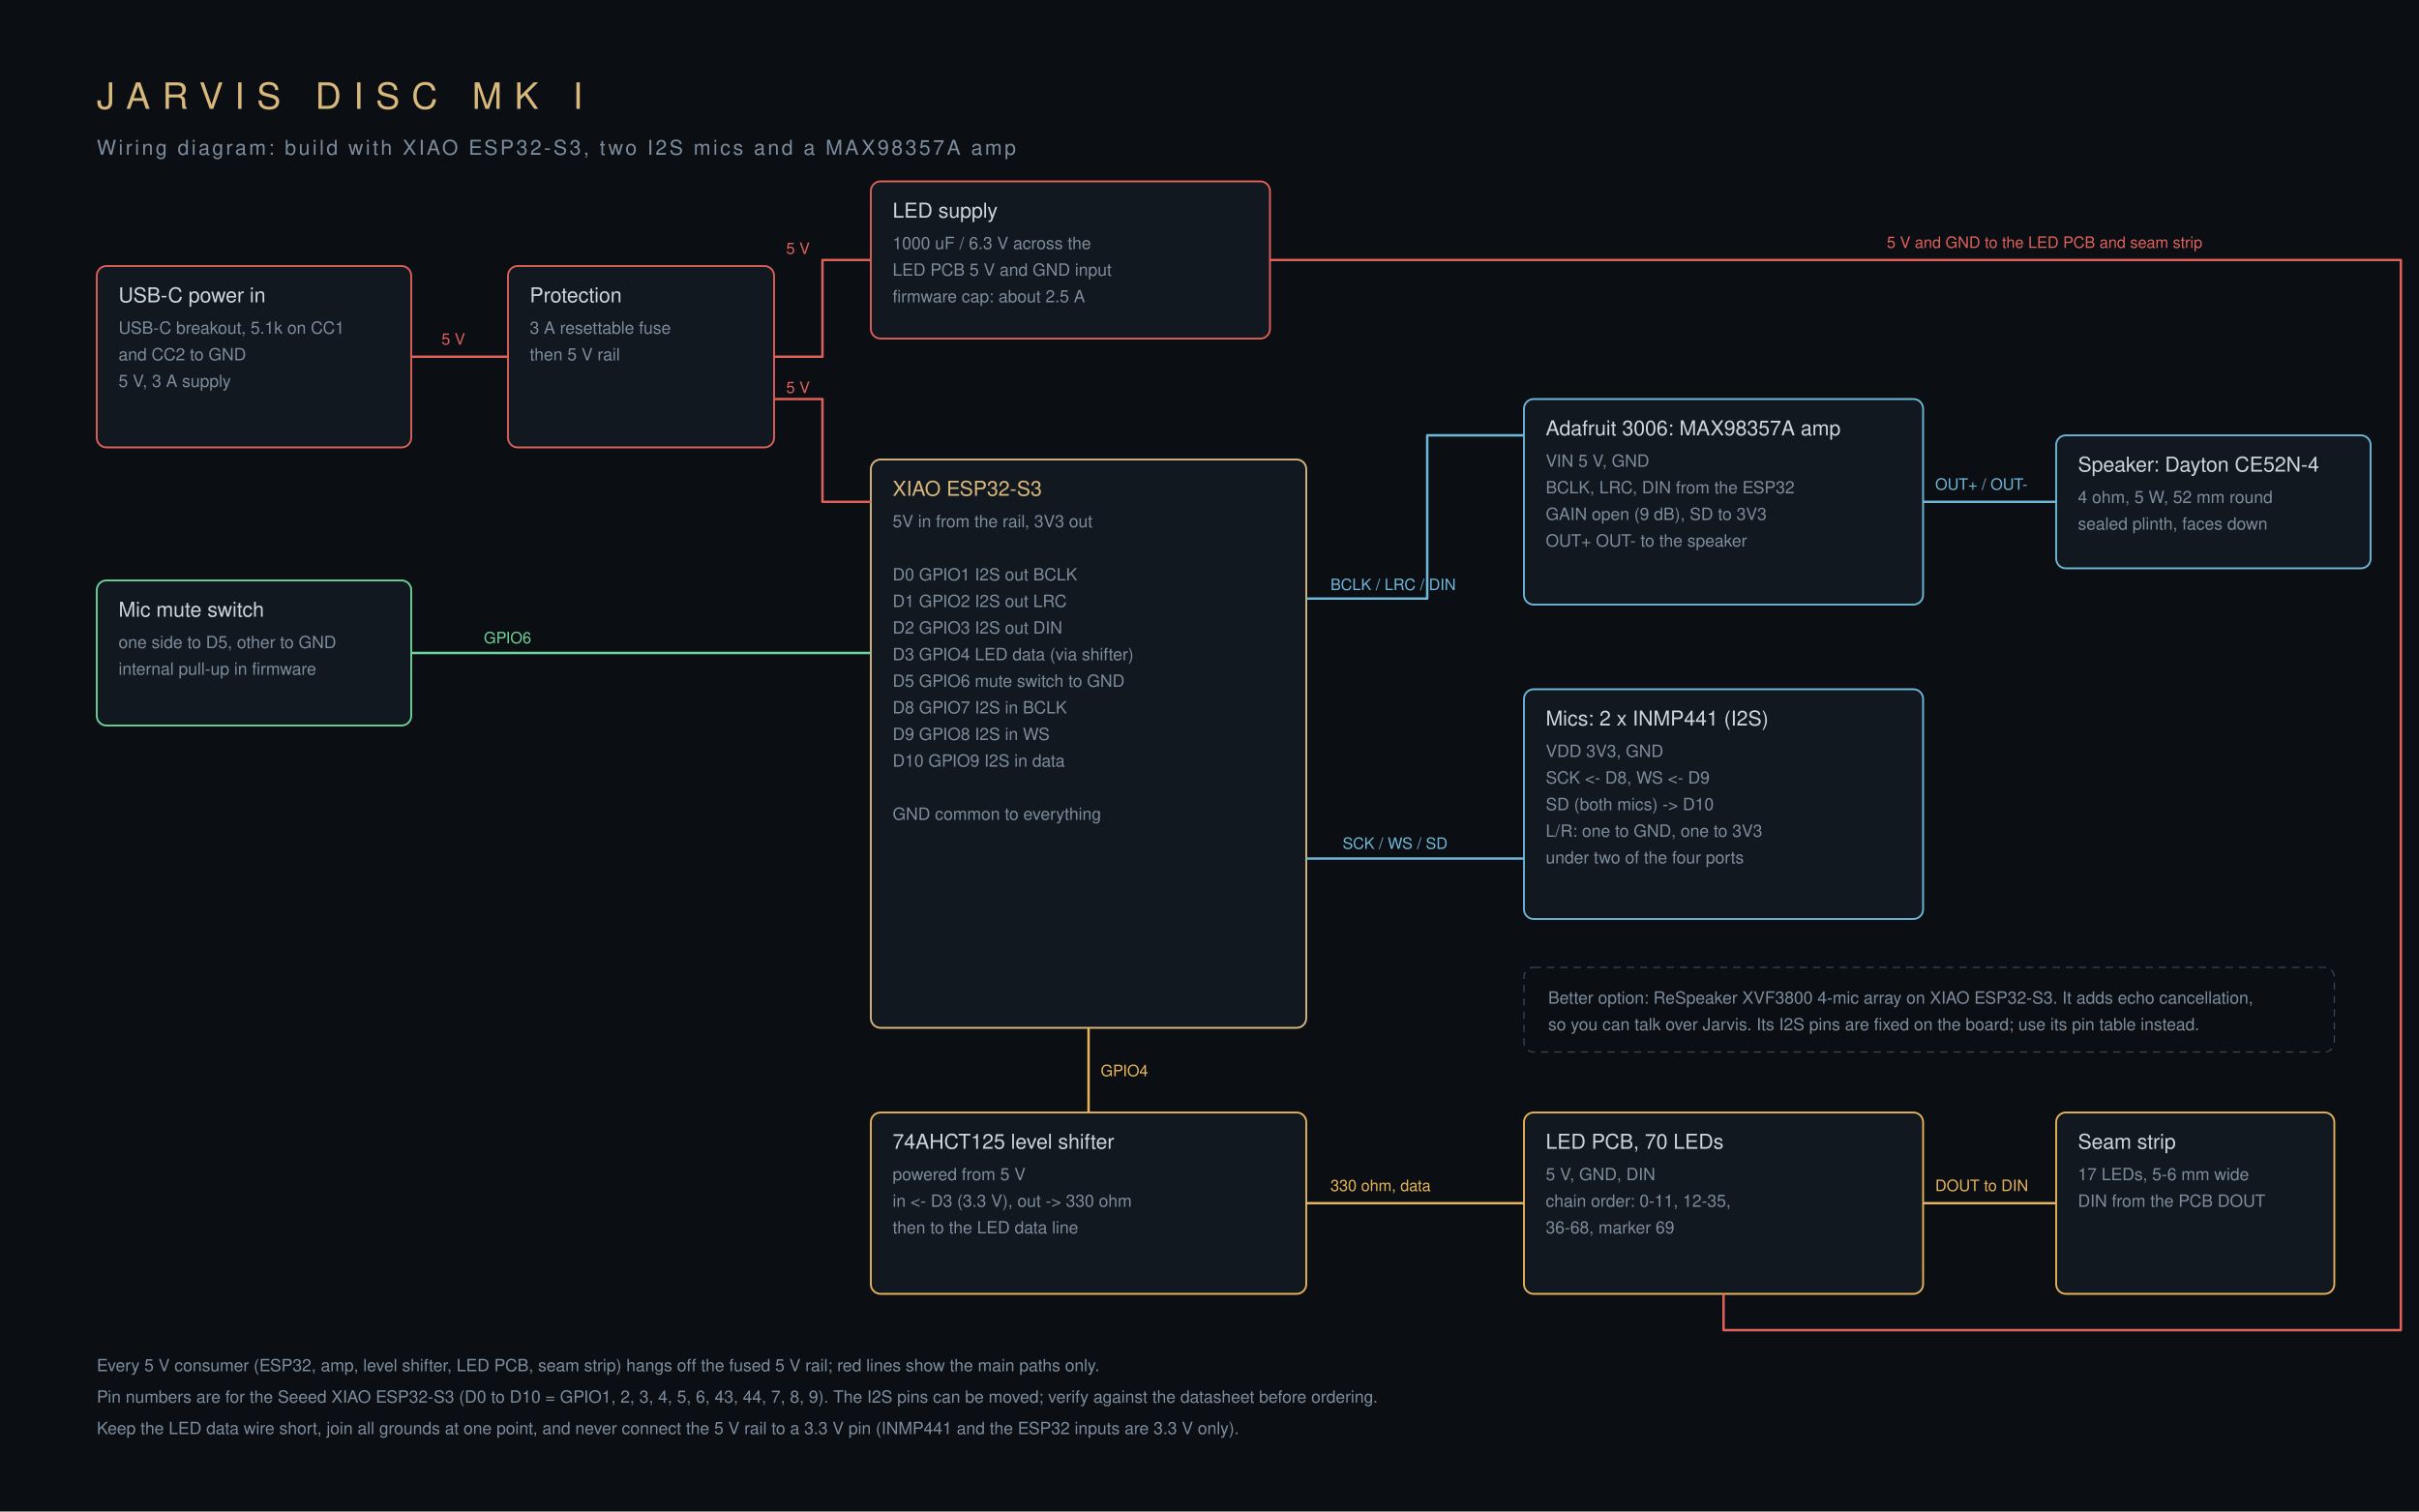
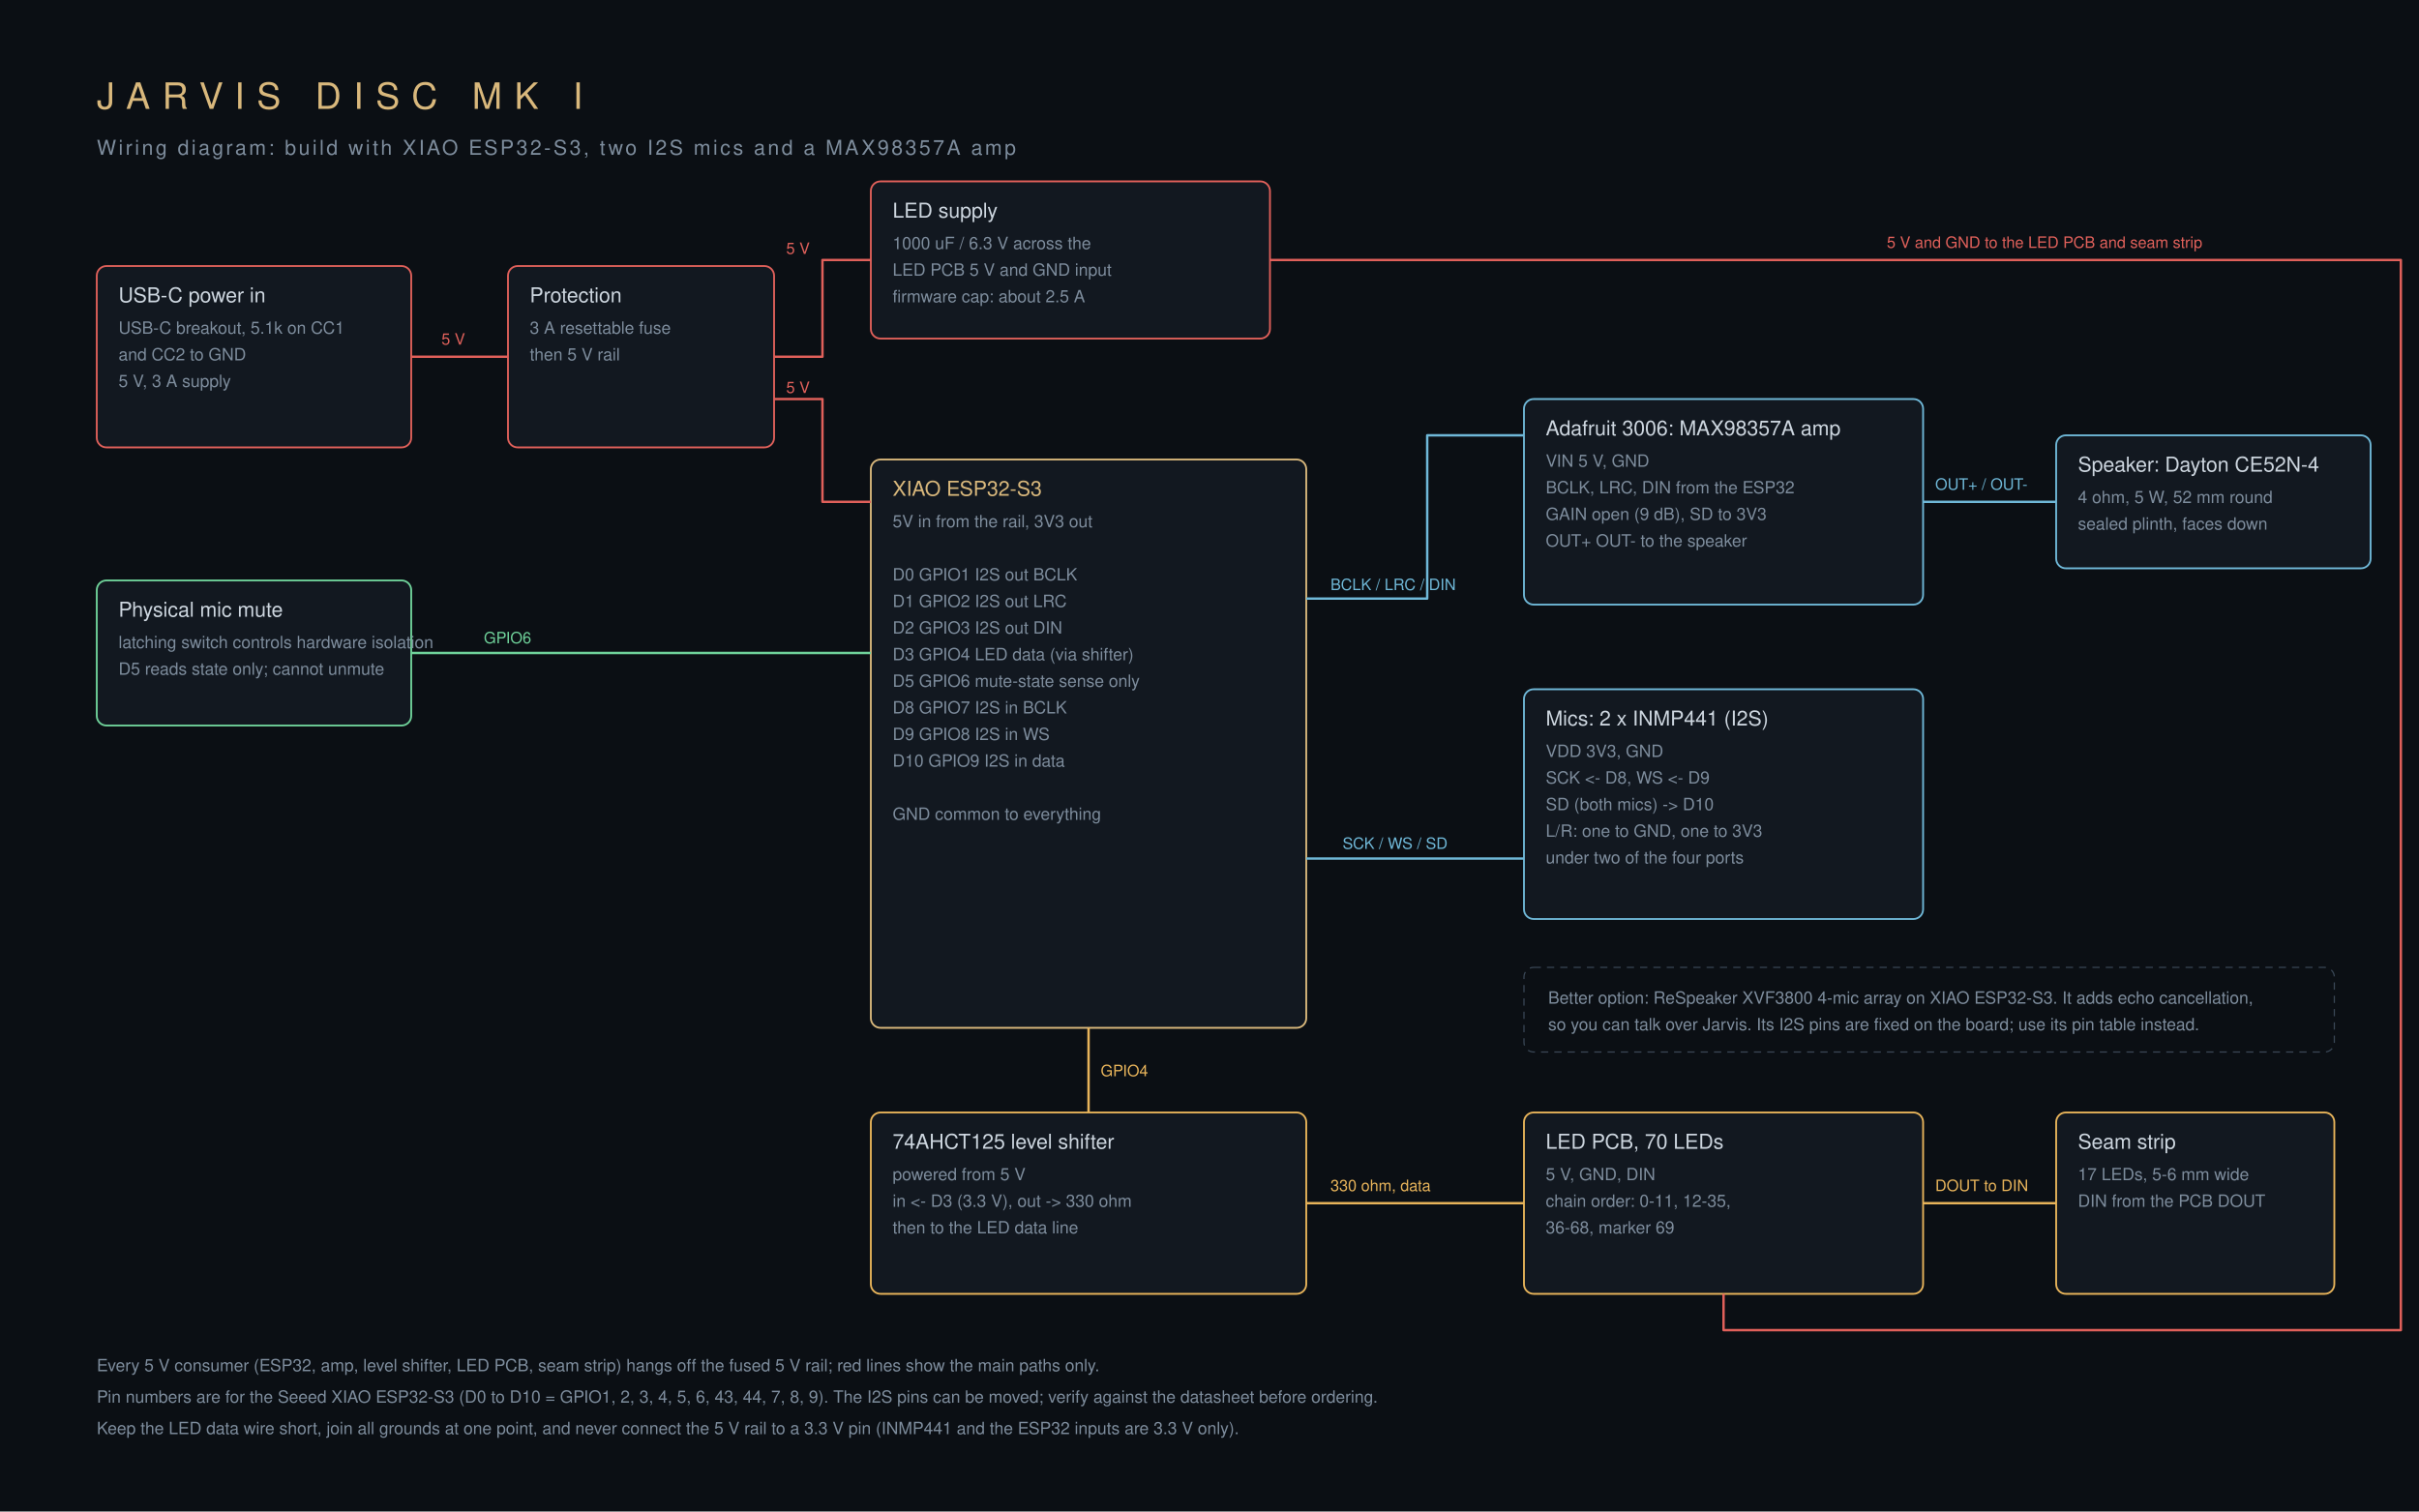
<svg xmlns="http://www.w3.org/2000/svg" width="2000" height="1250" viewBox="0 0 2000 1250">
  <rect width="2000" height="1250" fill="#0b0f14" />
  <text x="80" y="90" font-family="'Helvetica Neue', Helvetica, Arial, sans-serif" font-size="30" fill="#d9b87c" text-anchor="start" letter-spacing="10">JARVIS DISC  MK I</text>
  <text x="80" y="128" font-family="'Helvetica Neue', Helvetica, Arial, sans-serif" font-size="17" fill="#7d8c9c" text-anchor="start" letter-spacing="2">Wiring diagram: build with XIAO ESP32-S3, two I2S mics and a MAX98357A amp</text>
  <rect x="80" y="220" width="260" height="150" rx="8" fill="#121820" stroke="#e0605a" stroke-width="1.5" />
  <text x="98" y="250" font-family="'Helvetica Neue', Helvetica, Arial, sans-serif" font-size="17" fill="#cdd6df" text-anchor="start" font-weight="500">USB-C power in</text>
  <text x="98" y="276" font-family="'Helvetica Neue', Helvetica, Arial, sans-serif" font-size="14" fill="#7d8c9c" text-anchor="start">USB-C breakout, 5.1k on CC1</text>
  <text x="98" y="298" font-family="'Helvetica Neue', Helvetica, Arial, sans-serif" font-size="14" fill="#7d8c9c" text-anchor="start">and CC2 to GND</text>
  <text x="98" y="320" font-family="'Helvetica Neue', Helvetica, Arial, sans-serif" font-size="14" fill="#7d8c9c" text-anchor="start">5 V, 3 A supply</text>
  <rect x="420" y="220" width="220" height="150" rx="8" fill="#121820" stroke="#e0605a" stroke-width="1.5" />
  <text x="438" y="250" font-family="'Helvetica Neue', Helvetica, Arial, sans-serif" font-size="17" fill="#cdd6df" text-anchor="start" font-weight="500">Protection</text>
  <text x="438" y="276" font-family="'Helvetica Neue', Helvetica, Arial, sans-serif" font-size="14" fill="#7d8c9c" text-anchor="start">3 A resettable fuse</text>
  <text x="438" y="298" font-family="'Helvetica Neue', Helvetica, Arial, sans-serif" font-size="14" fill="#7d8c9c" text-anchor="start">then 5 V rail</text>
  <polyline points="340,295 420,295" fill="none" stroke="#e0605a" stroke-width="2" stroke-linejoin="round" />
  <text x="365" y="285" font-family="'Helvetica Neue', Helvetica, Arial, sans-serif" font-size="13" fill="#e0605a" text-anchor="start">5 V</text>
  <rect x="720" y="150" width="330" height="130" rx="8" fill="#121820" stroke="#e0605a" stroke-width="1.5" />
  <text x="738" y="180" font-family="'Helvetica Neue', Helvetica, Arial, sans-serif" font-size="17" fill="#cdd6df" text-anchor="start" font-weight="500">LED supply</text>
  <text x="738" y="206" font-family="'Helvetica Neue', Helvetica, Arial, sans-serif" font-size="14" fill="#7d8c9c" text-anchor="start">1000 uF / 6.3 V across the</text>
  <text x="738" y="228" font-family="'Helvetica Neue', Helvetica, Arial, sans-serif" font-size="14" fill="#7d8c9c" text-anchor="start">LED PCB 5 V and GND input</text>
  <text x="738" y="250" font-family="'Helvetica Neue', Helvetica, Arial, sans-serif" font-size="14" fill="#7d8c9c" text-anchor="start">firmware cap: about 2.5 A</text>
  <polyline points="640,295 680,295 680,215 720,215" fill="none" stroke="#e0605a" stroke-width="2" stroke-linejoin="round" />
  <text x="650" y="210" font-family="'Helvetica Neue', Helvetica, Arial, sans-serif" font-size="13" fill="#e0605a" text-anchor="start">5 V</text>
  <rect x="720" y="380" width="360" height="470" rx="8" fill="#121820" stroke="#d9b87c" stroke-width="1.5" />
  <text x="738" y="410" font-family="'Helvetica Neue', Helvetica, Arial, sans-serif" font-size="17" fill="#d9b87c" text-anchor="start" font-weight="500">XIAO ESP32-S3</text>
  <text x="738" y="436" font-family="'Helvetica Neue', Helvetica, Arial, sans-serif" font-size="14" fill="#7d8c9c" text-anchor="start">5V in from the rail, 3V3 out</text>
  <text x="738" y="458" font-family="'Helvetica Neue', Helvetica, Arial, sans-serif" font-size="14" fill="#7d8c9c" text-anchor="start" />
  <text x="738" y="480" font-family="'Helvetica Neue', Helvetica, Arial, sans-serif" font-size="14" fill="#7d8c9c" text-anchor="start">D0  GPIO1   I2S out BCLK</text>
  <text x="738" y="502" font-family="'Helvetica Neue', Helvetica, Arial, sans-serif" font-size="14" fill="#7d8c9c" text-anchor="start">D1  GPIO2   I2S out LRC</text>
  <text x="738" y="524" font-family="'Helvetica Neue', Helvetica, Arial, sans-serif" font-size="14" fill="#7d8c9c" text-anchor="start">D2  GPIO3   I2S out DIN</text>
  <text x="738" y="546" font-family="'Helvetica Neue', Helvetica, Arial, sans-serif" font-size="14" fill="#7d8c9c" text-anchor="start">D3  GPIO4   LED data (via shifter)</text>
-   <text x="738" y="568" font-family="'Helvetica Neue', Helvetica, Arial, sans-serif" font-size="14" fill="#7d8c9c" text-anchor="start">D5  GPIO6   mute switch to GND</text>
+   <text x="738" y="568" font-family="'Helvetica Neue', Helvetica, Arial, sans-serif" font-size="14" fill="#7d8c9c" text-anchor="start">D5  GPIO6   mute-state sense only</text>
  <text x="738" y="590" font-family="'Helvetica Neue', Helvetica, Arial, sans-serif" font-size="14" fill="#7d8c9c" text-anchor="start">D8  GPIO7   I2S in BCLK</text>
  <text x="738" y="612" font-family="'Helvetica Neue', Helvetica, Arial, sans-serif" font-size="14" fill="#7d8c9c" text-anchor="start">D9  GPIO8   I2S in WS</text>
  <text x="738" y="634" font-family="'Helvetica Neue', Helvetica, Arial, sans-serif" font-size="14" fill="#7d8c9c" text-anchor="start">D10 GPIO9   I2S in data</text>
  <text x="738" y="656" font-family="'Helvetica Neue', Helvetica, Arial, sans-serif" font-size="14" fill="#7d8c9c" text-anchor="start" />
  <text x="738" y="678" font-family="'Helvetica Neue', Helvetica, Arial, sans-serif" font-size="14" fill="#7d8c9c" text-anchor="start">GND common to everything</text>
  <polyline points="640,330 680,330 680,415 720,415" fill="none" stroke="#e0605a" stroke-width="2" stroke-linejoin="round" />
  <text x="650" y="325" font-family="'Helvetica Neue', Helvetica, Arial, sans-serif" font-size="13" fill="#e0605a" text-anchor="start">5 V</text>
  <rect x="1260" y="330" width="330" height="170" rx="8" fill="#121820" stroke="#6fb8d8" stroke-width="1.5" />
  <text x="1278" y="360" font-family="'Helvetica Neue', Helvetica, Arial, sans-serif" font-size="17" fill="#cdd6df" text-anchor="start" font-weight="500">Adafruit 3006: MAX98357A amp</text>
  <text x="1278" y="386" font-family="'Helvetica Neue', Helvetica, Arial, sans-serif" font-size="14" fill="#7d8c9c" text-anchor="start">VIN 5 V, GND</text>
  <text x="1278" y="408" font-family="'Helvetica Neue', Helvetica, Arial, sans-serif" font-size="14" fill="#7d8c9c" text-anchor="start">BCLK, LRC, DIN from the ESP32</text>
  <text x="1278" y="430" font-family="'Helvetica Neue', Helvetica, Arial, sans-serif" font-size="14" fill="#7d8c9c" text-anchor="start">GAIN open (9 dB), SD to 3V3</text>
  <text x="1278" y="452" font-family="'Helvetica Neue', Helvetica, Arial, sans-serif" font-size="14" fill="#7d8c9c" text-anchor="start">OUT+  OUT-  to the speaker</text>
  <rect x="1700" y="360" width="260" height="110" rx="8" fill="#121820" stroke="#6fb8d8" stroke-width="1.5" />
  <text x="1718" y="390" font-family="'Helvetica Neue', Helvetica, Arial, sans-serif" font-size="17" fill="#cdd6df" text-anchor="start" font-weight="500">Speaker: Dayton CE52N-4</text>
  <text x="1718" y="416" font-family="'Helvetica Neue', Helvetica, Arial, sans-serif" font-size="14" fill="#7d8c9c" text-anchor="start">4 ohm, 5 W, 52 mm round</text>
  <text x="1718" y="438" font-family="'Helvetica Neue', Helvetica, Arial, sans-serif" font-size="14" fill="#7d8c9c" text-anchor="start">sealed plinth, faces down</text>
  <polyline points="1080,495 1180,495 1180,360 1260,360" fill="none" stroke="#6fb8d8" stroke-width="2" stroke-linejoin="round" />
  <text x="1100" y="488" font-family="'Helvetica Neue', Helvetica, Arial, sans-serif" font-size="13" fill="#6fb8d8" text-anchor="start">BCLK / LRC / DIN</text>
  <polyline points="1590,415 1700,415" fill="none" stroke="#6fb8d8" stroke-width="2" stroke-linejoin="round" />
  <text x="1600" y="405" font-family="'Helvetica Neue', Helvetica, Arial, sans-serif" font-size="13" fill="#6fb8d8" text-anchor="start">OUT+ / OUT-</text>
  <rect x="1260" y="570" width="330" height="190" rx="8" fill="#121820" stroke="#6fb8d8" stroke-width="1.5" />
  <text x="1278" y="600" font-family="'Helvetica Neue', Helvetica, Arial, sans-serif" font-size="17" fill="#cdd6df" text-anchor="start" font-weight="500">Mics: 2 x INMP441 (I2S)</text>
  <text x="1278" y="626" font-family="'Helvetica Neue', Helvetica, Arial, sans-serif" font-size="14" fill="#7d8c9c" text-anchor="start">VDD 3V3, GND</text>
  <text x="1278" y="648" font-family="'Helvetica Neue', Helvetica, Arial, sans-serif" font-size="14" fill="#7d8c9c" text-anchor="start">SCK &lt;- D8, WS &lt;- D9</text>
  <text x="1278" y="670" font-family="'Helvetica Neue', Helvetica, Arial, sans-serif" font-size="14" fill="#7d8c9c" text-anchor="start">SD (both mics) -&gt; D10</text>
  <text x="1278" y="692" font-family="'Helvetica Neue', Helvetica, Arial, sans-serif" font-size="14" fill="#7d8c9c" text-anchor="start">L/R: one to GND, one to 3V3</text>
  <text x="1278" y="714" font-family="'Helvetica Neue', Helvetica, Arial, sans-serif" font-size="14" fill="#7d8c9c" text-anchor="start">under two of the four ports</text>
  <polyline points="1080,710 1260,710" fill="none" stroke="#6fb8d8" stroke-width="2" stroke-linejoin="round" />
  <text x="1110" y="702" font-family="'Helvetica Neue', Helvetica, Arial, sans-serif" font-size="13" fill="#6fb8d8" text-anchor="start">SCK / WS / SD</text>
  <rect x="1260" y="800" width="670" height="70" rx="8" fill="none" stroke="#3a4756" stroke-dasharray="6 5" />
  <text x="1280" y="830" font-family="'Helvetica Neue', Helvetica, Arial, sans-serif" font-size="14" fill="#7d8c9c" text-anchor="start">Better option: ReSpeaker XVF3800 4-mic array on XIAO ESP32-S3. It adds echo cancellation,</text>
  <text x="1280" y="852" font-family="'Helvetica Neue', Helvetica, Arial, sans-serif" font-size="14" fill="#7d8c9c" text-anchor="start">so you can talk over Jarvis. Its I2S pins are fixed on the board; use its pin table instead.</text>
  <rect x="720" y="920" width="360" height="150" rx="8" fill="#121820" stroke="#e8b45a" stroke-width="1.5" />
  <text x="738" y="950" font-family="'Helvetica Neue', Helvetica, Arial, sans-serif" font-size="17" fill="#cdd6df" text-anchor="start" font-weight="500">74AHCT125 level shifter</text>
  <text x="738" y="976" font-family="'Helvetica Neue', Helvetica, Arial, sans-serif" font-size="14" fill="#7d8c9c" text-anchor="start">powered from 5 V</text>
  <text x="738" y="998" font-family="'Helvetica Neue', Helvetica, Arial, sans-serif" font-size="14" fill="#7d8c9c" text-anchor="start">in &lt;- D3 (3.3 V), out -&gt; 330 ohm</text>
  <text x="738" y="1020" font-family="'Helvetica Neue', Helvetica, Arial, sans-serif" font-size="14" fill="#7d8c9c" text-anchor="start">then to the LED data line</text>
  <polyline points="900,850 900,920" fill="none" stroke="#e8b45a" stroke-width="2" stroke-linejoin="round" />
  <text x="910" y="890" font-family="'Helvetica Neue', Helvetica, Arial, sans-serif" font-size="13" fill="#e8b45a" text-anchor="start">GPIO4</text>
  <rect x="1260" y="920" width="330" height="150" rx="8" fill="#121820" stroke="#e8b45a" stroke-width="1.5" />
  <text x="1278" y="950" font-family="'Helvetica Neue', Helvetica, Arial, sans-serif" font-size="17" fill="#cdd6df" text-anchor="start" font-weight="500">LED PCB, 70 LEDs</text>
  <text x="1278" y="976" font-family="'Helvetica Neue', Helvetica, Arial, sans-serif" font-size="14" fill="#7d8c9c" text-anchor="start">5 V, GND, DIN</text>
  <text x="1278" y="998" font-family="'Helvetica Neue', Helvetica, Arial, sans-serif" font-size="14" fill="#7d8c9c" text-anchor="start">chain order: 0-11, 12-35,</text>
  <text x="1278" y="1020" font-family="'Helvetica Neue', Helvetica, Arial, sans-serif" font-size="14" fill="#7d8c9c" text-anchor="start">36-68, marker 69</text>
  <rect x="1700" y="920" width="230" height="150" rx="8" fill="#121820" stroke="#e8b45a" stroke-width="1.5" />
  <text x="1718" y="950" font-family="'Helvetica Neue', Helvetica, Arial, sans-serif" font-size="17" fill="#cdd6df" text-anchor="start" font-weight="500">Seam strip</text>
  <text x="1718" y="976" font-family="'Helvetica Neue', Helvetica, Arial, sans-serif" font-size="14" fill="#7d8c9c" text-anchor="start">17 LEDs, 5-6 mm wide</text>
  <text x="1718" y="998" font-family="'Helvetica Neue', Helvetica, Arial, sans-serif" font-size="14" fill="#7d8c9c" text-anchor="start">DIN from the PCB DOUT</text>
  <polyline points="1080,995 1260,995" fill="none" stroke="#e8b45a" stroke-width="2" stroke-linejoin="round" />
  <text x="1100" y="985" font-family="'Helvetica Neue', Helvetica, Arial, sans-serif" font-size="13" fill="#e8b45a" text-anchor="start">330 ohm, data</text>
  <polyline points="1590,995 1700,995" fill="none" stroke="#e8b45a" stroke-width="2" stroke-linejoin="round" />
  <text x="1600" y="985" font-family="'Helvetica Neue', Helvetica, Arial, sans-serif" font-size="13" fill="#e8b45a" text-anchor="start">DOUT to DIN</text>
  <polyline points="1050,215 1985,215 1985,1100 1425,1100 1425,1070" fill="none" stroke="#e0605a" stroke-width="2" stroke-linejoin="round" />
  <text x="1560" y="205" font-family="'Helvetica Neue', Helvetica, Arial, sans-serif" font-size="13" fill="#e0605a" text-anchor="start">5 V and GND to the LED PCB and seam strip</text>
  <rect x="80" y="480" width="260" height="120" rx="8" fill="#121820" stroke="#6fd29a" stroke-width="1.5" />
-   <text x="98" y="510" font-family="'Helvetica Neue', Helvetica, Arial, sans-serif" font-size="17" fill="#cdd6df" text-anchor="start" font-weight="500">Mic mute switch</text>
-   <text x="98" y="536" font-family="'Helvetica Neue', Helvetica, Arial, sans-serif" font-size="14" fill="#7d8c9c" text-anchor="start">one side to D5, other to GND</text>
-   <text x="98" y="558" font-family="'Helvetica Neue', Helvetica, Arial, sans-serif" font-size="14" fill="#7d8c9c" text-anchor="start">internal pull-up in firmware</text>
+   <text x="98" y="510" font-family="'Helvetica Neue', Helvetica, Arial, sans-serif" font-size="17" fill="#cdd6df" text-anchor="start" font-weight="500">Physical mic mute</text>
+   <text x="98" y="536" font-family="'Helvetica Neue', Helvetica, Arial, sans-serif" font-size="14" fill="#7d8c9c" text-anchor="start">latching switch controls hardware isolation</text>
+   <text x="98" y="558" font-family="'Helvetica Neue', Helvetica, Arial, sans-serif" font-size="14" fill="#7d8c9c" text-anchor="start">D5 reads state only; cannot unmute</text>
  <polyline points="340,540 720,540" fill="none" stroke="#6fd29a" stroke-width="2" stroke-linejoin="round" />
  <text x="400" y="532" font-family="'Helvetica Neue', Helvetica, Arial, sans-serif" font-size="13" fill="#6fd29a" text-anchor="start">GPIO6</text>
  <text x="80" y="1134" font-family="'Helvetica Neue', Helvetica, Arial, sans-serif" font-size="14" fill="#7d8c9c" text-anchor="start">Every 5 V consumer (ESP32, amp, level shifter, LED PCB, seam strip) hangs off the fused 5 V rail; red lines show the main paths only.</text>
  <text x="80" y="1160" font-family="'Helvetica Neue', Helvetica, Arial, sans-serif" font-size="14" fill="#7d8c9c" text-anchor="start">Pin numbers are for the Seeed XIAO ESP32-S3 (D0 to D10 = GPIO1, 2, 3, 4, 5, 6, 43, 44, 7, 8, 9). The I2S pins can be moved; verify against the datasheet before ordering.</text>
  <text x="80" y="1186" font-family="'Helvetica Neue', Helvetica, Arial, sans-serif" font-size="14" fill="#7d8c9c" text-anchor="start">Keep the LED data wire short, join all grounds at one point, and never connect the 5 V rail to a 3.3 V pin (INMP441 and the ESP32 inputs are 3.3 V only).</text>
</svg>
